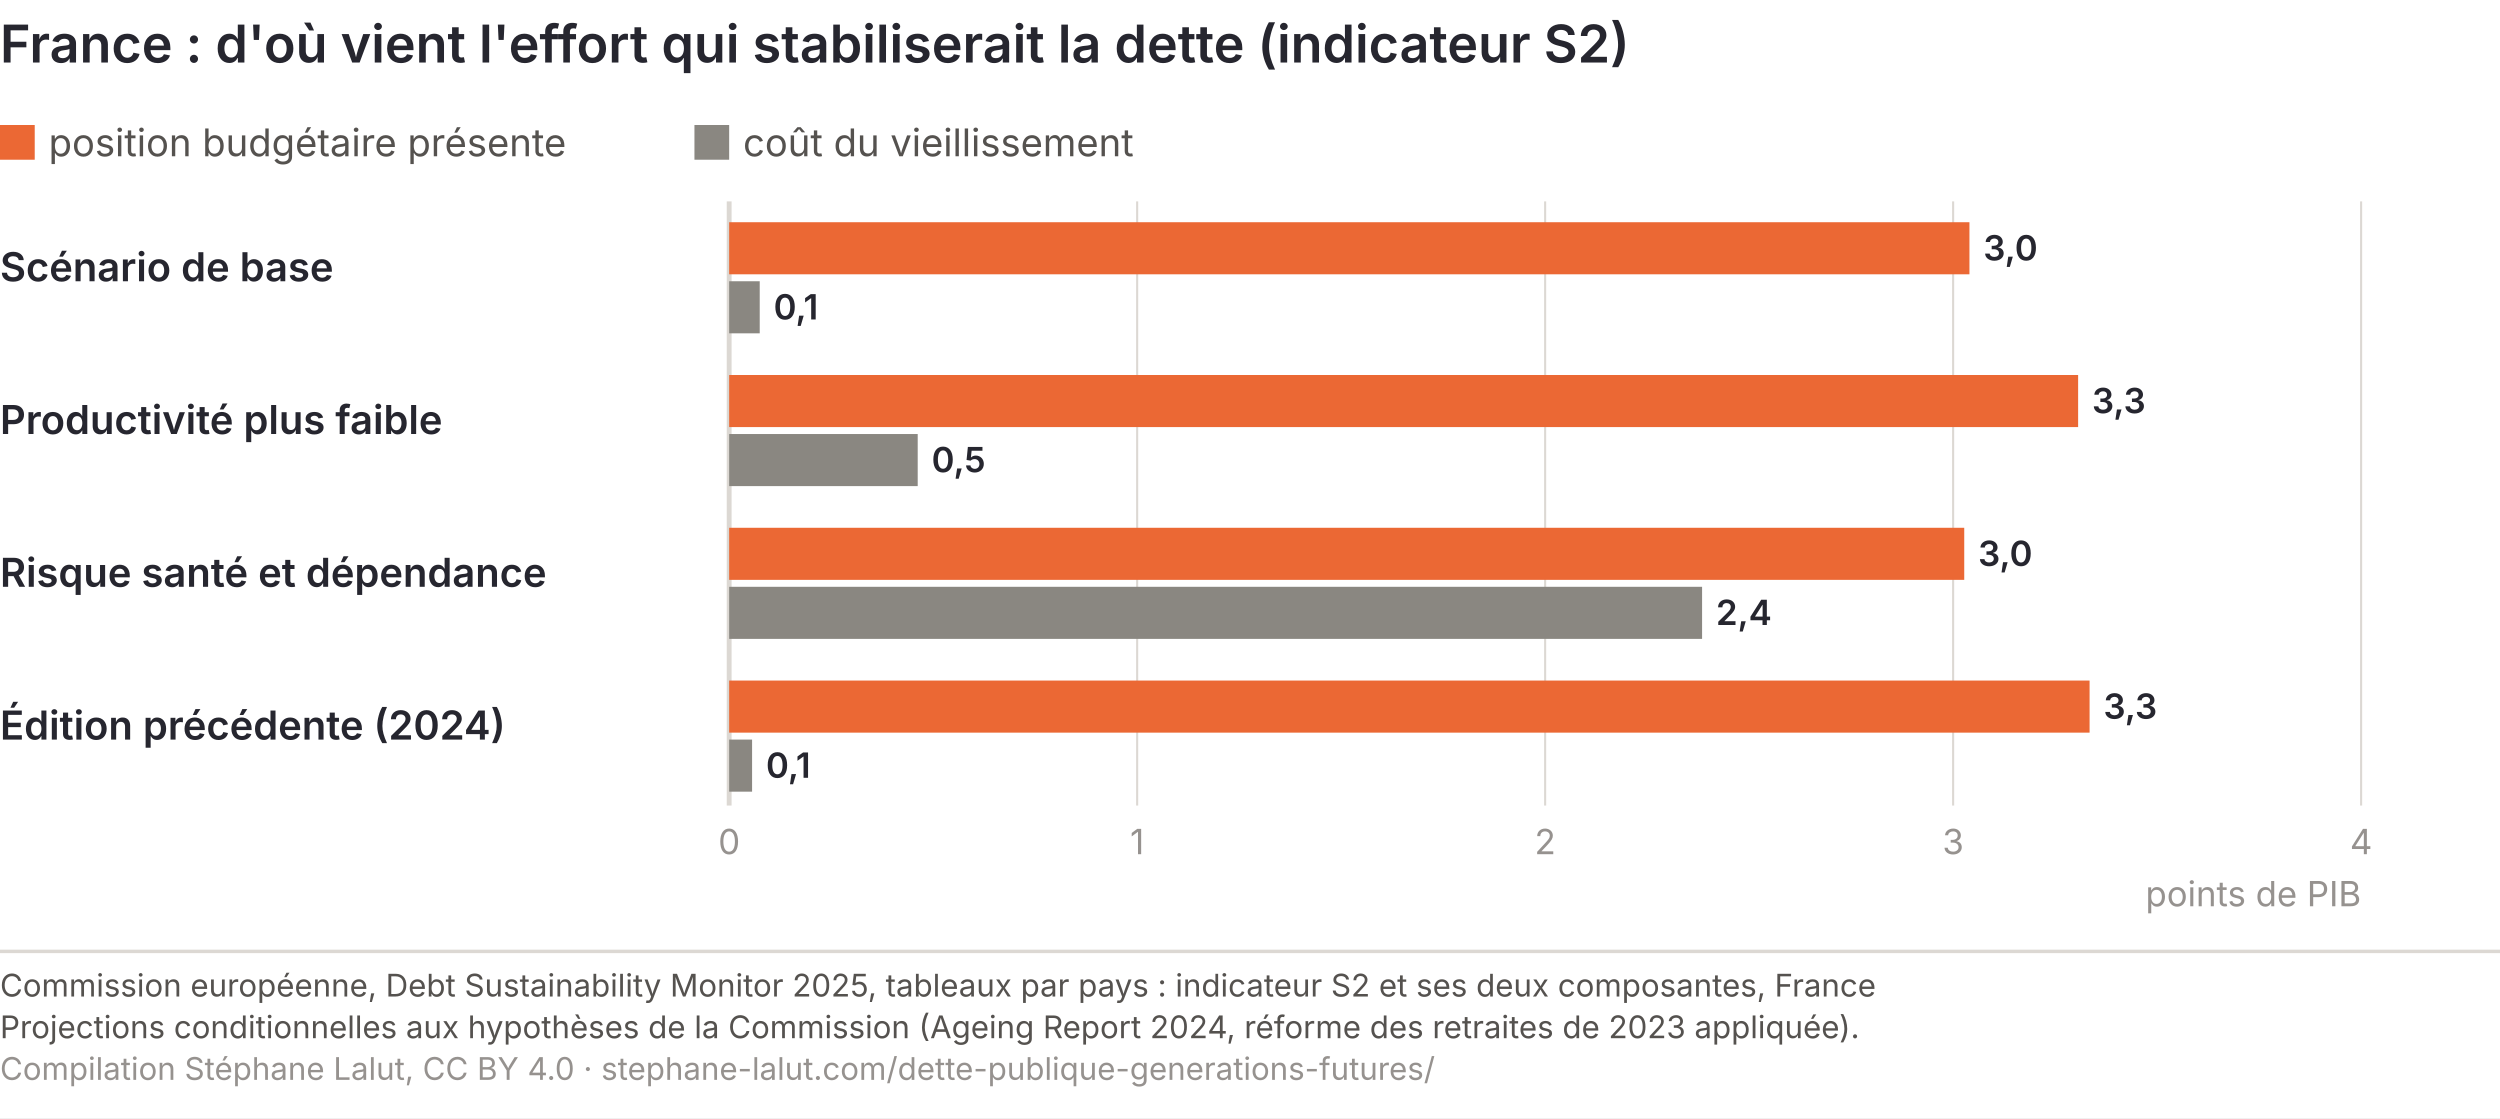
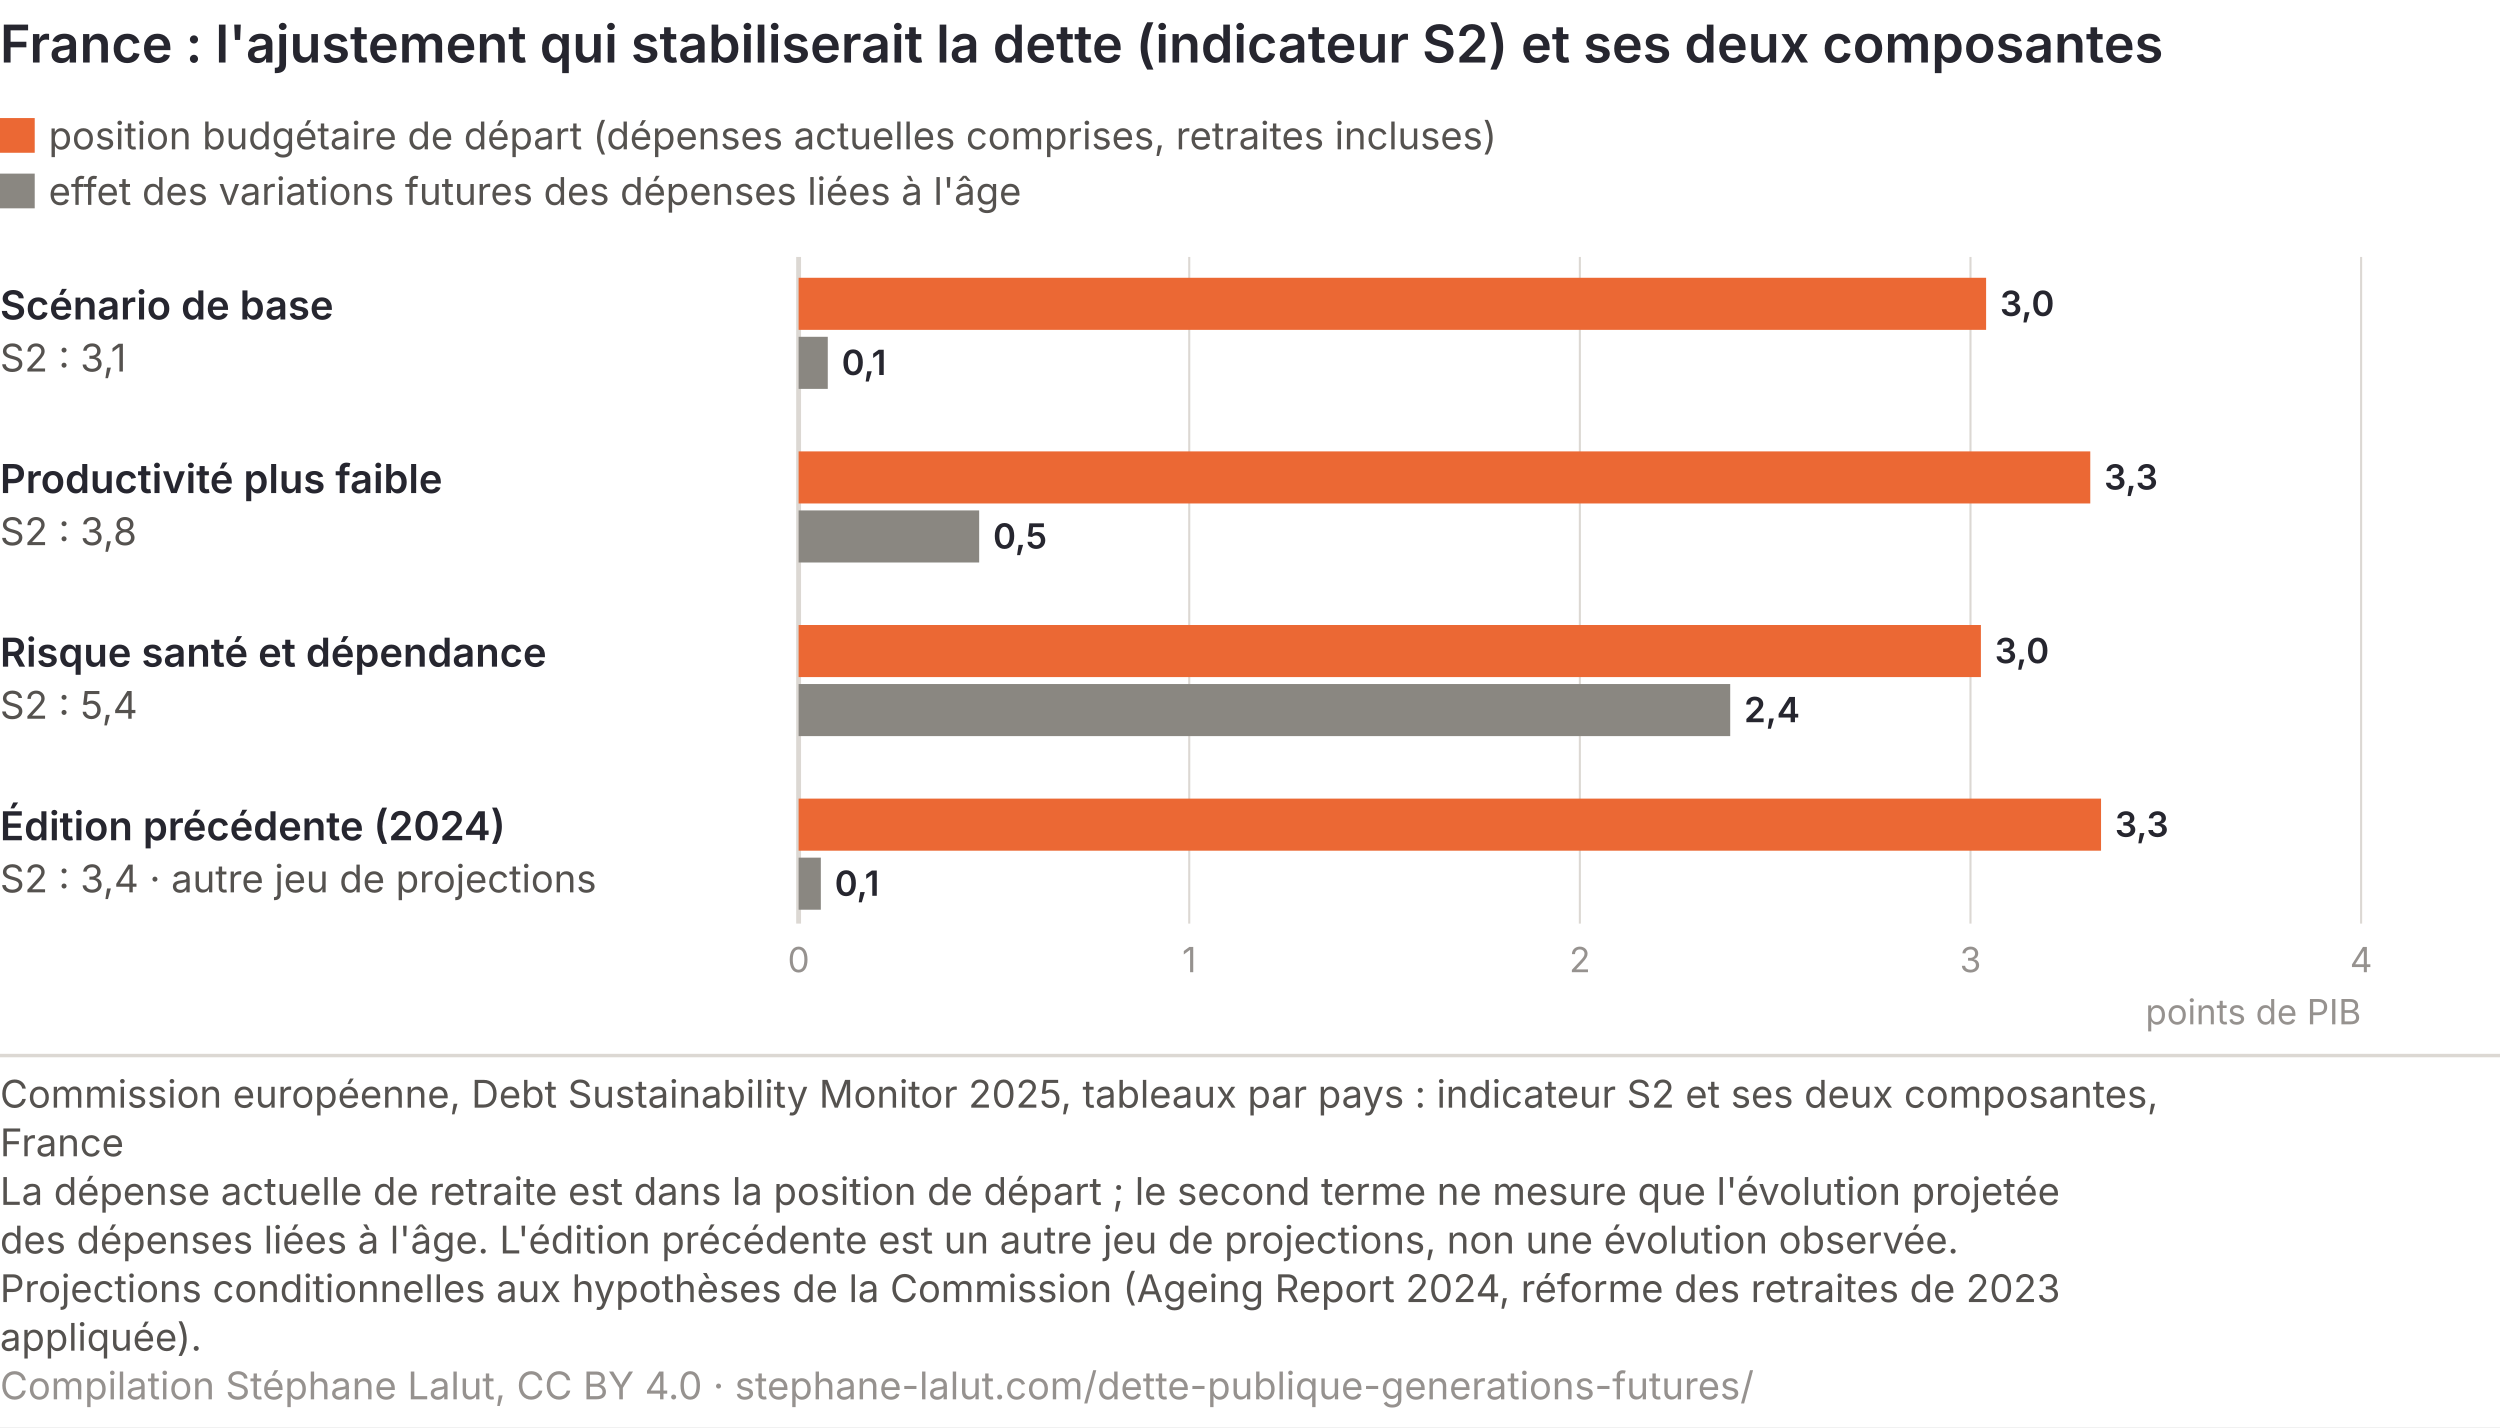
- <svg xmlns="http://www.w3.org/2000/svg" viewBox="0 0 720 322" role="img" font-variant-numeric="tabular-nums" aria-labelledby="gv-t gv-d" font-family="Inter, 'Helvetica Neue', Arial, sans-serif">
-   <rect width="720" height="322" fill="#ffffff" />
-   <text x="0" y="18" font-size="15" font-weight="600" fill="#26262f">France : d'où vient l'effort qui stabiliserait la dette (indicateur S2)</text>
-   <rect x="0" y="36" width="10" height="10" fill="#eb6834" />
-   <text x="14" y="45" font-size="11" fill="#55524f">position budgétaire présente</text>
-   <rect x="200" y="36" width="10" height="10" fill="#8a8781" />
-   <text x="214" y="45" font-size="11" fill="#55524f">coût du vieillissement</text>
-   <line x1="210.0" y1="58" x2="210.0" y2="232" stroke="#dcd8d3" stroke-width="1.4" />
-   <text x="210.0" y="246" font-size="10" fill="#96928f" text-anchor="middle">0</text>
-   <line x1="327.5" y1="58" x2="327.5" y2="232" stroke="#dcd8d3" stroke-width="0.6" />
-   <text x="327.5" y="246" font-size="10" fill="#96928f" text-anchor="middle">1</text>
-   <line x1="445.0" y1="58" x2="445.0" y2="232" stroke="#dcd8d3" stroke-width="0.6" />
-   <text x="445.0" y="246" font-size="10" fill="#96928f" text-anchor="middle">2</text>
-   <line x1="562.5" y1="58" x2="562.5" y2="232" stroke="#dcd8d3" stroke-width="0.6" />
-   <text x="562.5" y="246" font-size="10" fill="#96928f" text-anchor="middle">3</text>
-   <line x1="680.0" y1="58" x2="680.0" y2="232" stroke="#dcd8d3" stroke-width="0.6" />
-   <text x="680.0" y="246" font-size="10" fill="#96928f" text-anchor="middle">4</text>
-   <text x="0" y="81" font-size="11.5" font-weight="600" fill="#26262f">Scénario de base</text>
-   <rect x="210.0" y="64" width="357.2" height="15" fill="#eb6834" />
-   <text x="571.2" y="75" font-size="10" font-weight="600" fill="#26262f">3,0</text>
-   <rect x="210.0" y="81" width="8.8" height="15" fill="#8a8781" />
-   <text x="222.8" y="92" font-size="10" font-weight="600" fill="#26262f">0,1</text>
-   <text x="0" y="125" font-size="11.5" font-weight="600" fill="#26262f">Productivité plus faible</text>
-   <rect x="210.0" y="108" width="388.5" height="15" fill="#eb6834" />
-   <text x="602.5" y="119" font-size="10" font-weight="600" fill="#26262f">3,3</text>
-   <rect x="210.0" y="125" width="54.3" height="15" fill="#8a8781" />
-   <text x="268.3" y="136" font-size="10" font-weight="600" fill="#26262f">0,5</text>
-   <text x="0" y="169" font-size="11.5" font-weight="600" fill="#26262f">Risque santé et dépendance</text>
-   <rect x="210.0" y="152" width="355.7" height="15" fill="#eb6834" />
-   <text x="569.7" y="163" font-size="10" font-weight="600" fill="#26262f">3,0</text>
-   <rect x="210.0" y="169" width="280.2" height="15" fill="#8a8781" />
-   <text x="494.2" y="180" font-size="10" font-weight="600" fill="#26262f">2,4</text>
-   <text x="0" y="213" font-size="11.5" font-weight="600" fill="#26262f">Édition précédente (2024)</text>
-   <rect x="210.0" y="196" width="391.8" height="15" fill="#eb6834" />
-   <text x="605.8" y="207" font-size="10" font-weight="600" fill="#26262f">3,3</text>
-   <rect x="210.0" y="213" width="6.6" height="15" fill="#8a8781" />
-   <text x="220.6" y="224" font-size="10" font-weight="600" fill="#26262f">0,1</text>
-   <text x="680" y="261" font-size="10" fill="#96928f" text-anchor="end">points de PIB</text>
-   <line x1="0" y1="274.0" x2="720" y2="274.0" stroke="#dcd8d3" />
-   <text x="0" y="287.0" font-size="9" fill="#55524f">Commission européenne, Debt Sustainability Monitor 2025, tableaux par pays : indicateur S2 et ses deux composantes, France</text>
-   <text x="0" y="299.0" font-size="9" fill="#55524f">Projections conditionnelles aux hypothèses de la Commission (Ageing Report 2024, réforme des retraites de 2023 appliquée).</text>
-   <text x="0" y="311.0" font-size="9" fill="#96928f">Compilation Stéphane Lalut, CC BY 4.0 · stephane-lalut.com/dette-publique-generations-futures/</text>
+ <svg xmlns="http://www.w3.org/2000/svg" viewBox="0 0 720 411" role="img" font-variant-numeric="tabular-nums" aria-labelledby="gv-t gv-d" font-family="Inter, 'Helvetica Neue', Arial, sans-serif">
+   <rect width="720" height="411" fill="#ffffff" />
+   <text x="0" y="18" font-size="15" font-weight="600" fill="#26262f">France : l'ajustement qui stabiliserait la dette (indicateur S2) et ses deux composantes</text>
+   <rect x="0" y="34" width="10" height="10" fill="#eb6834" />
+   <text x="14" y="43" font-size="11" fill="#55524f">position budgétaire de départ (dépenses actuelles comprises, retraites incluses)</text>
+   <rect x="0" y="50" width="10" height="10" fill="#8a8781" />
+   <text x="14" y="59" font-size="11" fill="#55524f">effet des variations futures des dépenses liées à l'âge</text>
+   <line x1="230.0" y1="74" x2="230.0" y2="266" stroke="#dcd8d3" stroke-width="1.4" />
+   <text x="230.0" y="280" font-size="10" fill="#96928f" text-anchor="middle">0</text>
+   <line x1="342.5" y1="74" x2="342.5" y2="266" stroke="#dcd8d3" stroke-width="0.6" />
+   <text x="342.5" y="280" font-size="10" fill="#96928f" text-anchor="middle">1</text>
+   <line x1="455.0" y1="74" x2="455.0" y2="266" stroke="#dcd8d3" stroke-width="0.6" />
+   <text x="455.0" y="280" font-size="10" fill="#96928f" text-anchor="middle">2</text>
+   <line x1="567.5" y1="74" x2="567.5" y2="266" stroke="#dcd8d3" stroke-width="0.6" />
+   <text x="567.5" y="280" font-size="10" fill="#96928f" text-anchor="middle">3</text>
+   <line x1="680.0" y1="74" x2="680.0" y2="266" stroke="#dcd8d3" stroke-width="0.6" />
+   <text x="680.0" y="280" font-size="10" fill="#96928f" text-anchor="middle">4</text>
+   <text x="0" y="92" font-size="11.5" font-weight="600" fill="#26262f">Scénario de base</text>
+   <text x="0" y="107" font-size="11" fill="#55524f">S2 : 3,1</text>
+   <rect x="230.0" y="80" width="342.0" height="15" fill="#eb6834" />
+   <text x="576.0" y="91" font-size="10" font-weight="600" fill="#26262f">3,0</text>
+   <rect x="230.0" y="97" width="8.4" height="15" fill="#8a8781" />
+   <text x="242.4" y="108" font-size="10" font-weight="600" fill="#26262f">0,1</text>
+   <text x="0" y="142" font-size="11.5" font-weight="600" fill="#26262f">Productivité plus faible</text>
+   <text x="0" y="157" font-size="11" fill="#55524f">S2 : 3,8</text>
+   <rect x="230.0" y="130" width="372.0" height="15" fill="#eb6834" />
+   <text x="606.0" y="141" font-size="10" font-weight="600" fill="#26262f">3,3</text>
+   <rect x="230.0" y="147" width="52.0" height="15" fill="#8a8781" />
+   <text x="286.0" y="158" font-size="10" font-weight="600" fill="#26262f">0,5</text>
+   <text x="0" y="192" font-size="11.5" font-weight="600" fill="#26262f">Risque santé et dépendance</text>
+   <text x="0" y="207" font-size="11" fill="#55524f">S2 : 5,4</text>
+   <rect x="230.0" y="180" width="340.5" height="15" fill="#eb6834" />
+   <text x="574.5" y="191" font-size="10" font-weight="600" fill="#26262f">3,0</text>
+   <rect x="230.0" y="197" width="268.3" height="15" fill="#8a8781" />
+   <text x="502.3" y="208" font-size="10" font-weight="600" fill="#26262f">2,4</text>
+   <text x="0" y="242" font-size="11.5" font-weight="600" fill="#26262f">Édition précédente (2024)</text>
+   <text x="0" y="257" font-size="11" fill="#55524f">S2 : 3,4 · autre jeu de projections</text>
+   <rect x="230.0" y="230" width="375.1" height="15" fill="#eb6834" />
+   <text x="609.1" y="241" font-size="10" font-weight="600" fill="#26262f">3,3</text>
+   <rect x="230.0" y="247" width="6.4" height="15" fill="#8a8781" />
+   <text x="240.4" y="258" font-size="10" font-weight="600" fill="#26262f">0,1</text>
+   <text x="680" y="295" font-size="10" fill="#96928f" text-anchor="end">points de PIB</text>
+   <line x1="0" y1="304.0" x2="720" y2="304.0" stroke="#dcd8d3" />
+   <text class="pied-source" x="0" y="319.0" font-size="11" fill="#55524f">Commission européenne, Debt Sustainability Monitor 2025, tableaux par pays : indicateur S2 et ses deux composantes,</text>
+   <text class="pied-source" x="0" y="333.0" font-size="11" fill="#55524f">France</text>
+   <text class="pied-note" x="0" y="347.0" font-size="11" fill="#55524f">La dépense actuelle de retraite est dans la position de départ ; le second terme ne mesure que l'évolution projetée</text>
+   <text class="pied-note" x="0" y="361.0" font-size="11" fill="#55524f">des dépenses liées à l'âge. L'édition précédente est un autre jeu de projections, non une évolution observée.</text>
+   <text class="pied-note" x="0" y="375.0" font-size="11" fill="#55524f">Projections conditionnelles aux hypothèses de la Commission (Ageing Report 2024, réforme des retraites de 2023</text>
+   <text class="pied-note" x="0" y="389.0" font-size="11" fill="#55524f">appliquée).</text>
+   <text class="pied-licence" x="0" y="403.0" font-size="11" fill="#96928f">Compilation Stéphane Lalut, CC BY 4.0 · stephane-lalut.com/dette-publique-generations-futures/</text>
</svg>
